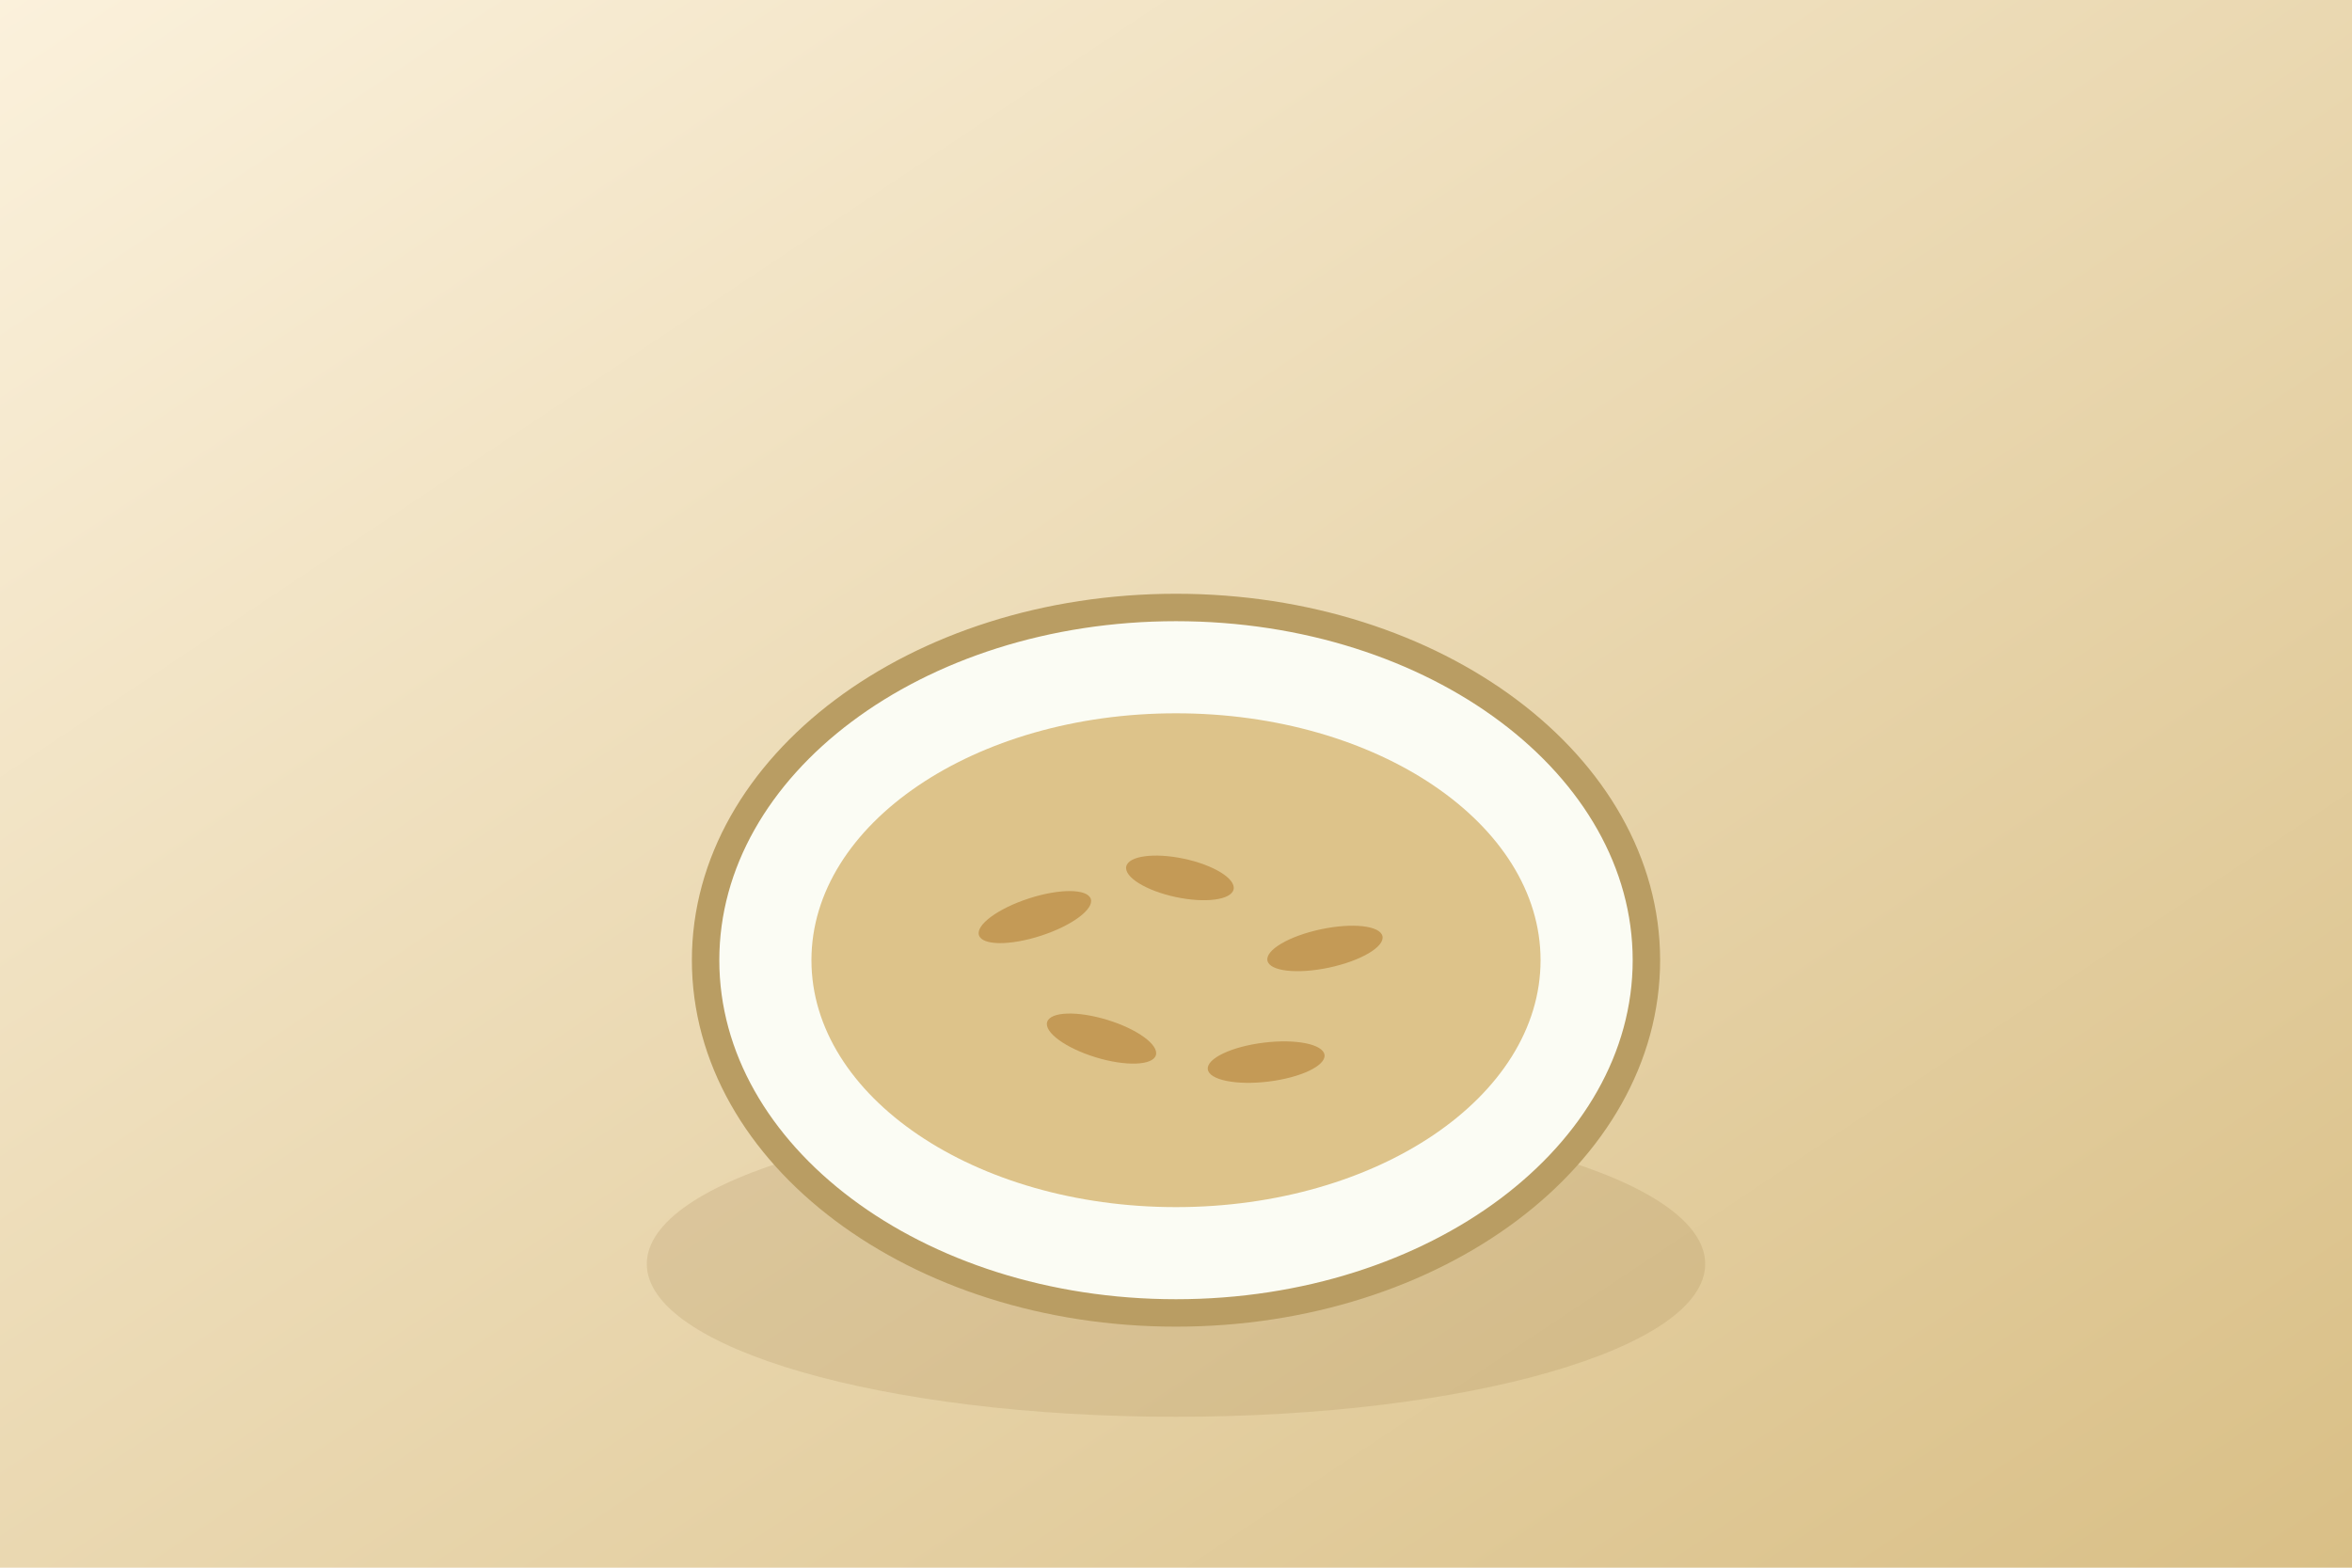
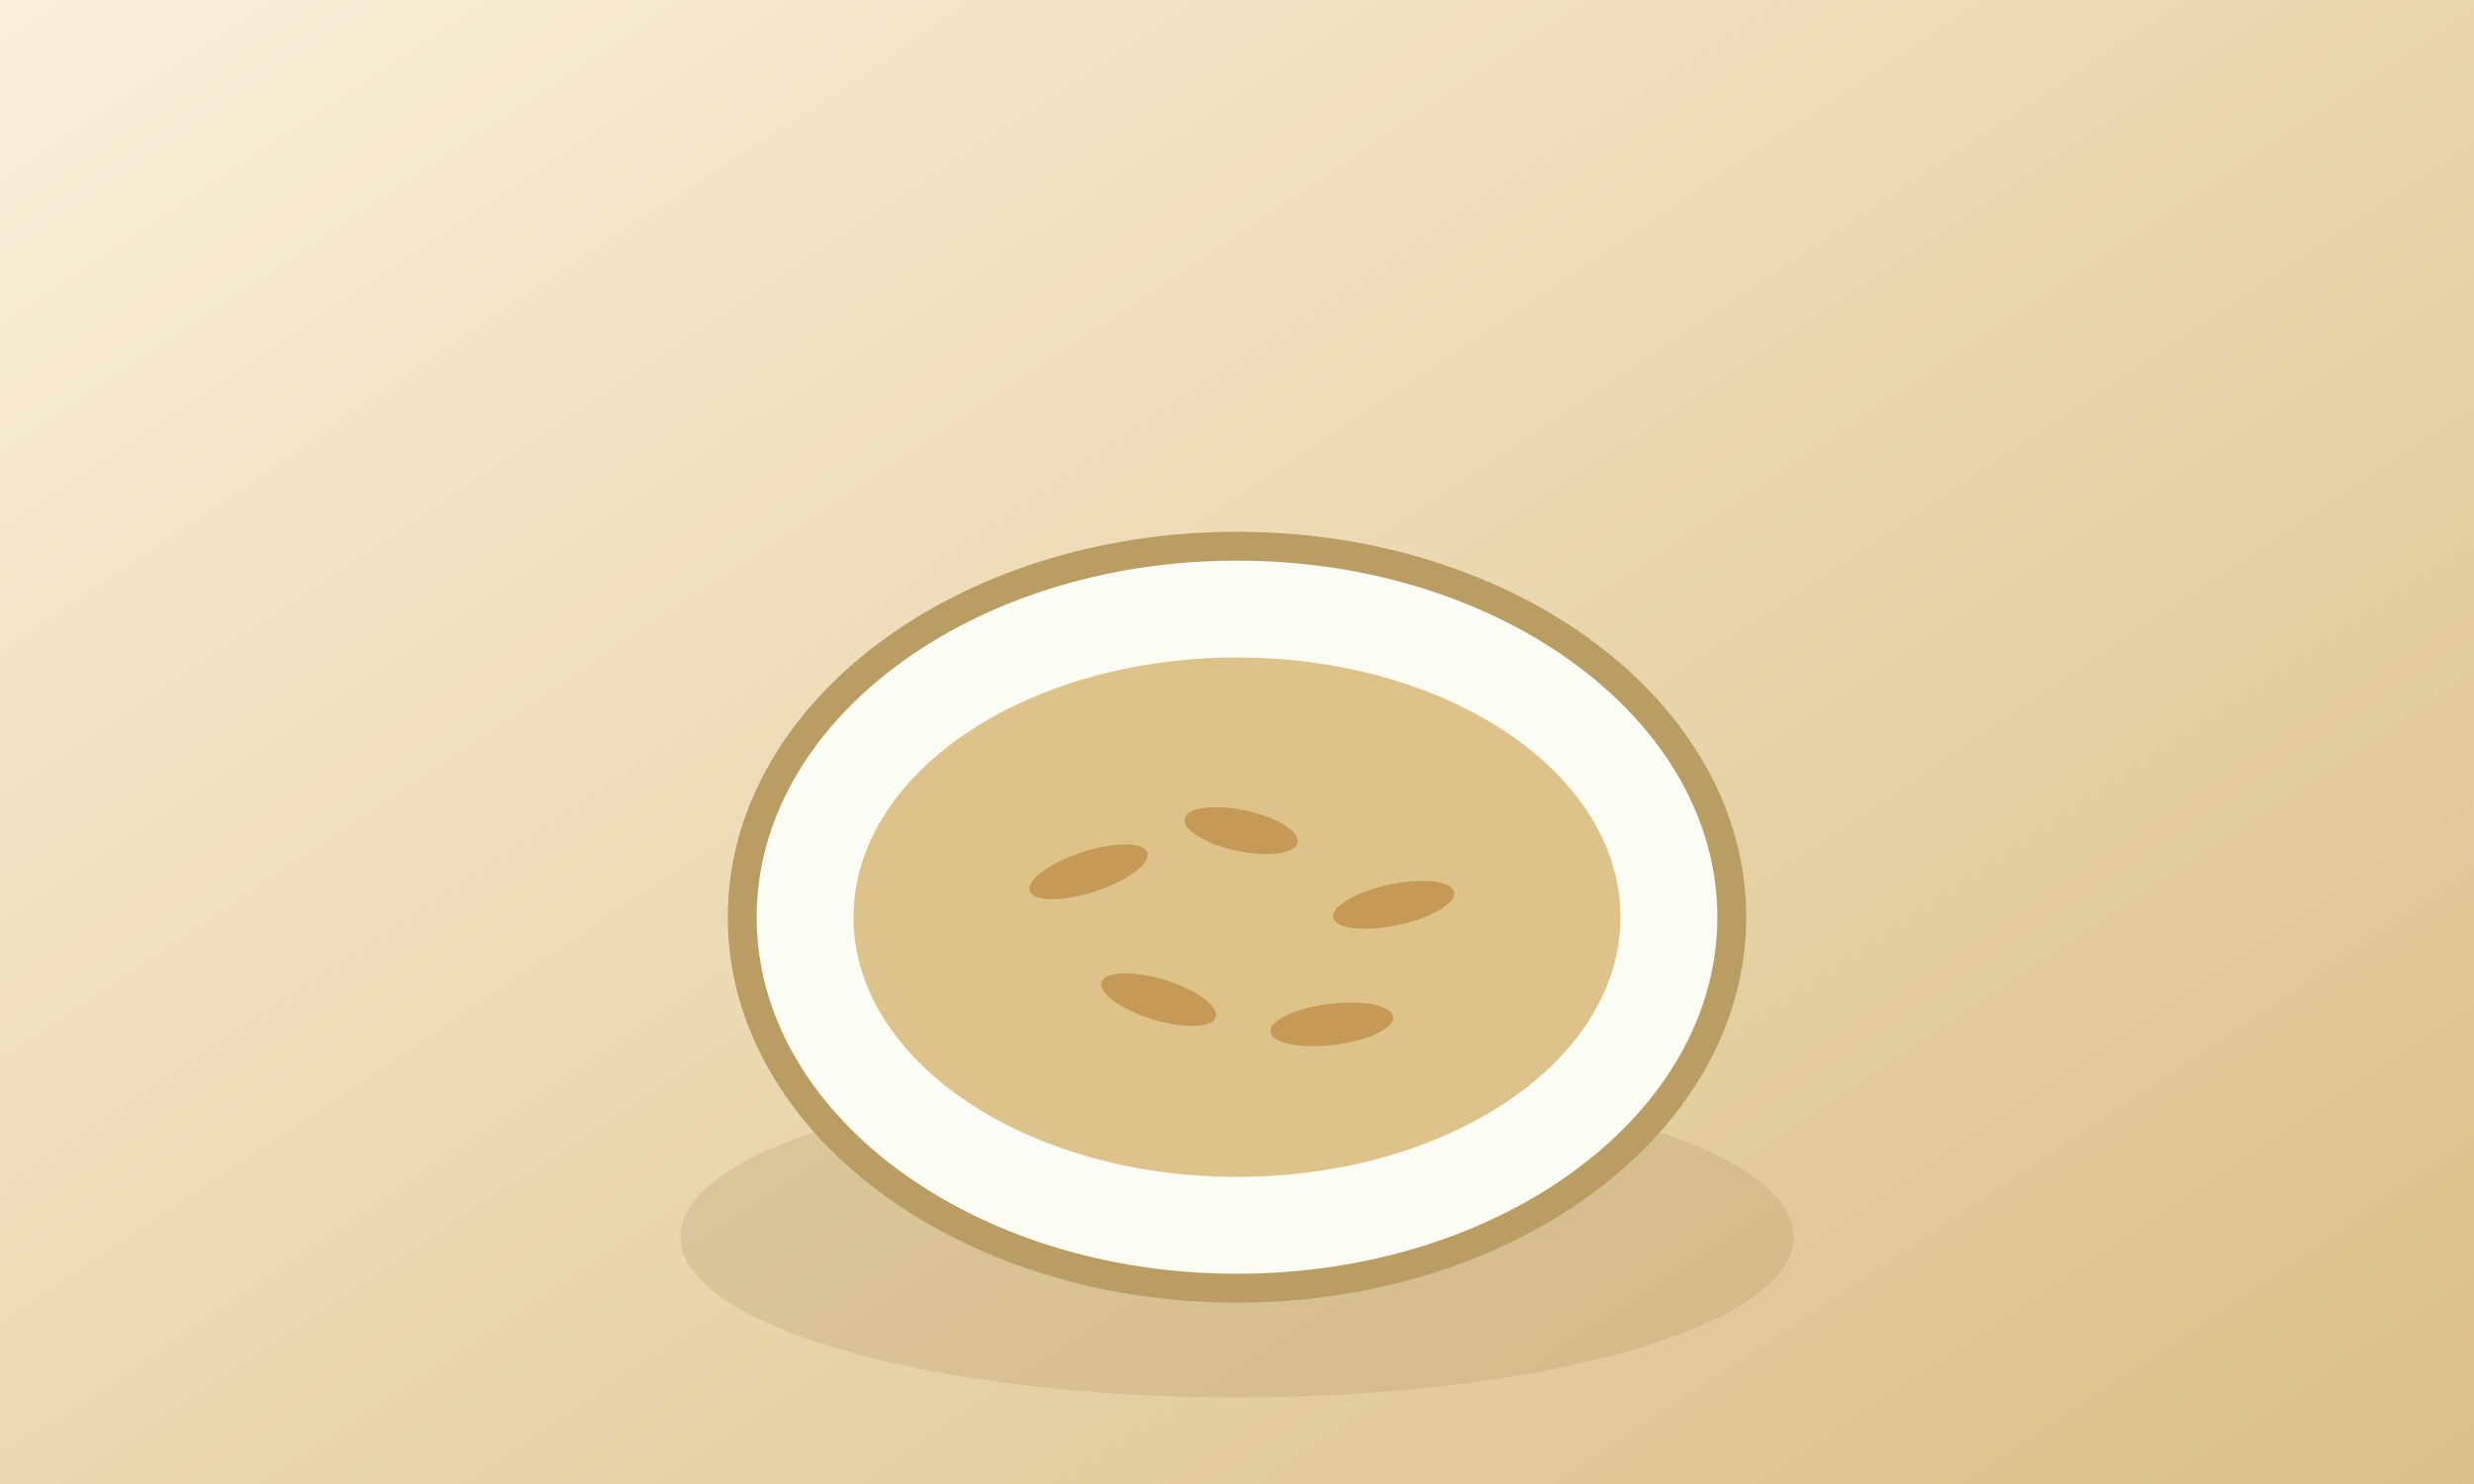
- <svg xmlns="http://www.w3.org/2000/svg" viewBox="0 0 1200 800" role="img" aria-labelledby="title desc">
+ <svg xmlns="http://www.w3.org/2000/svg" viewBox="0 45 1200 720" role="img" aria-labelledby="title desc">
  <defs>
    <linearGradient id="bg" x1="0" y1="0" x2="1" y2="1">
      <stop offset="0%" stop-color="#fbf1dc" />
      <stop offset="100%" stop-color="#d9bf86" />
    </linearGradient>
  </defs>
  <rect width="1200" height="800" fill="url(#bg)" />
  <ellipse cx="600" cy="645" rx="270" ry="78" fill="#9a7c44" opacity=".18" />
  <ellipse cx="600" cy="490" rx="240" ry="180" fill="#fbfcf4" stroke="#b99d63" stroke-width="14" />
  <ellipse cx="600" cy="490" rx="186" ry="126" fill="#ddc38a" />
  <g fill="#c49a56">
    <ellipse cx="528" cy="468" rx="30" ry="10" transform="rotate(-18 528 468)" />
    <ellipse cx="602" cy="448" rx="28" ry="10" transform="rotate(12 602 448)" />
    <ellipse cx="676" cy="484" rx="30" ry="10" transform="rotate(-12 676 484)" />
    <ellipse cx="562" cy="530" rx="29" ry="10" transform="rotate(17 562 530)" />
    <ellipse cx="646" cy="542" rx="30" ry="10" transform="rotate(-7 646 542)" />
  </g>
</svg>
